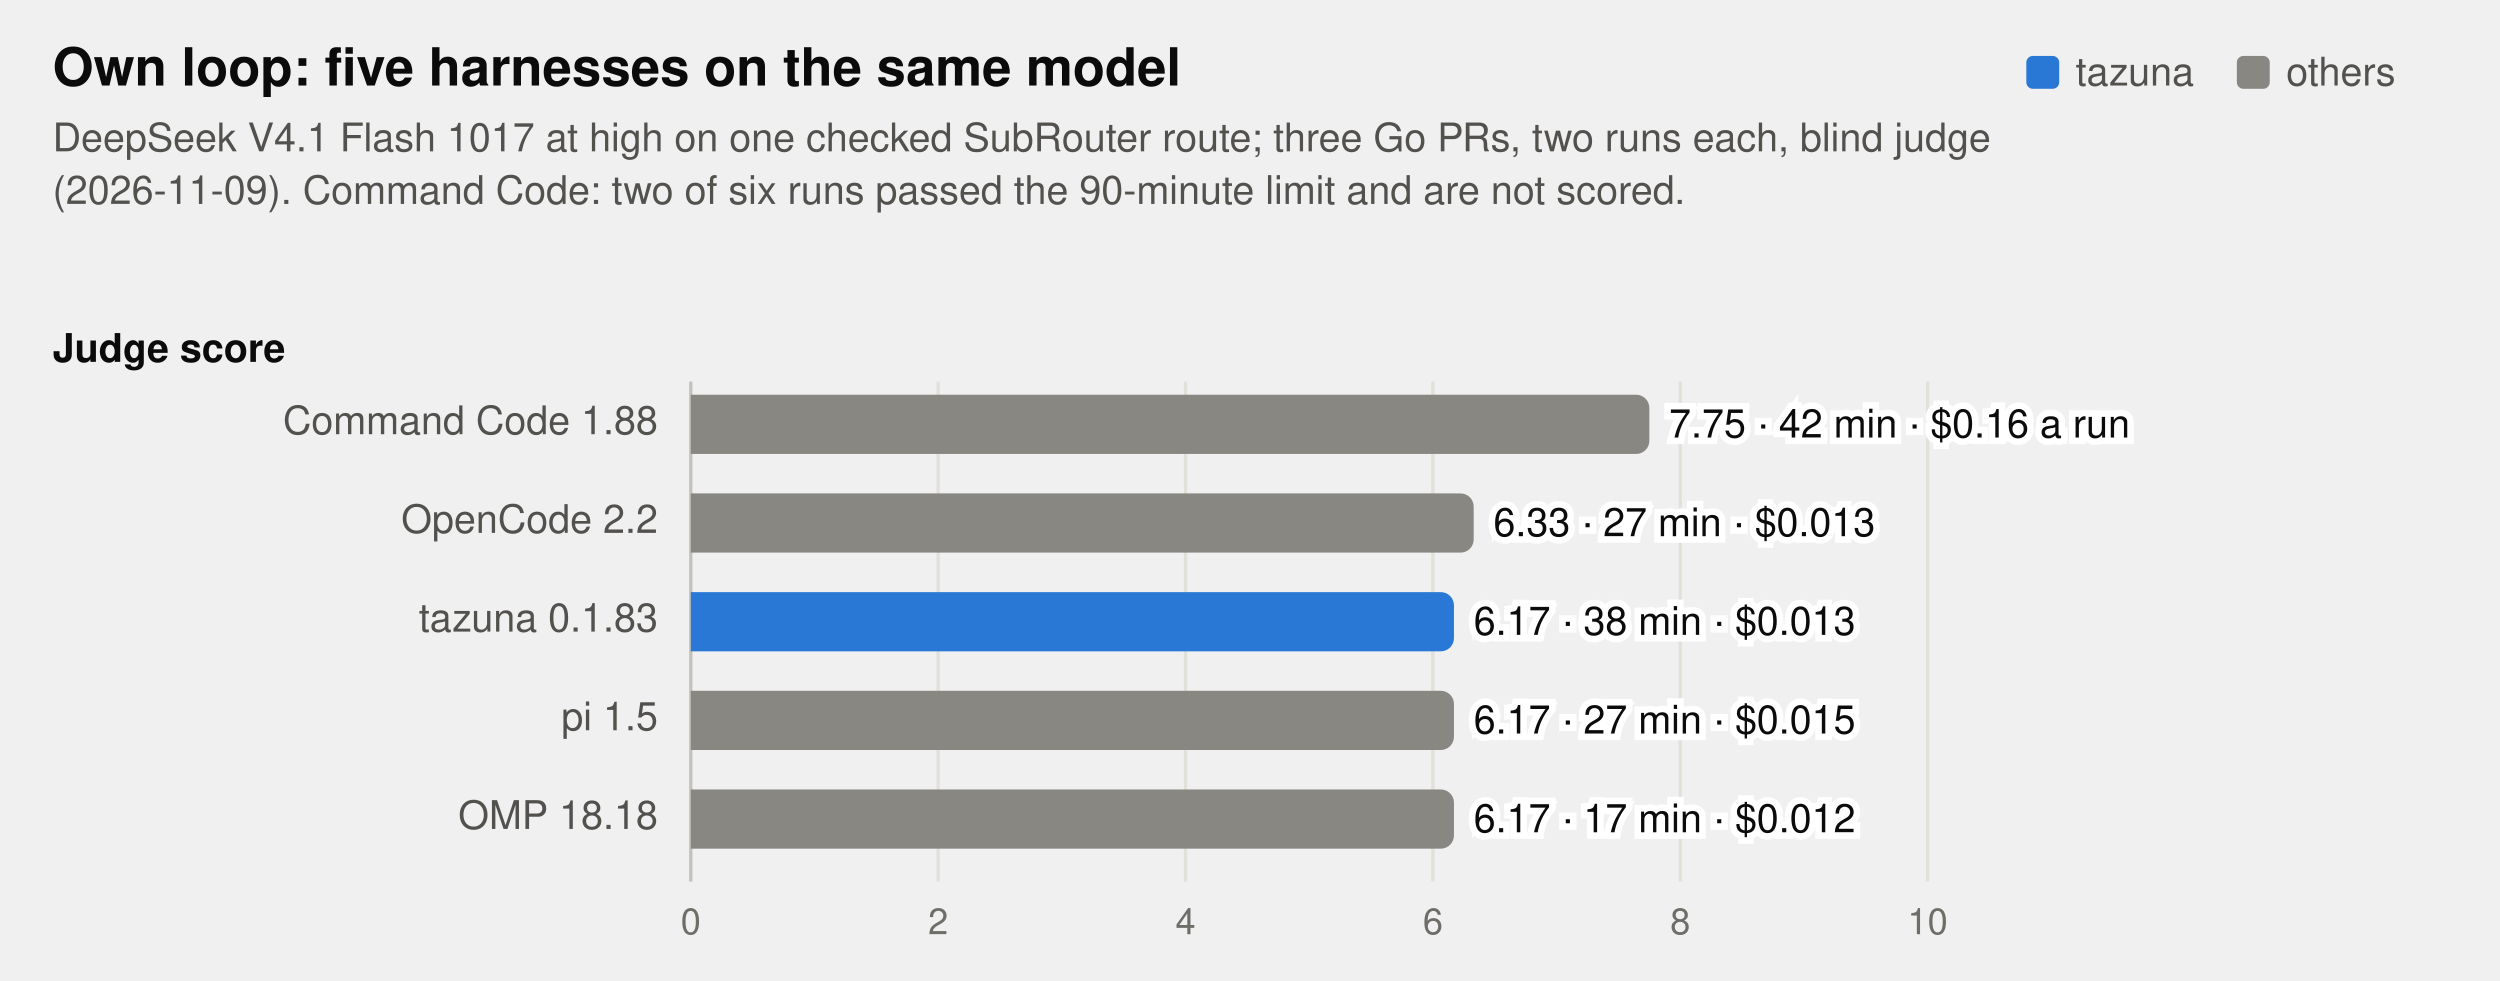
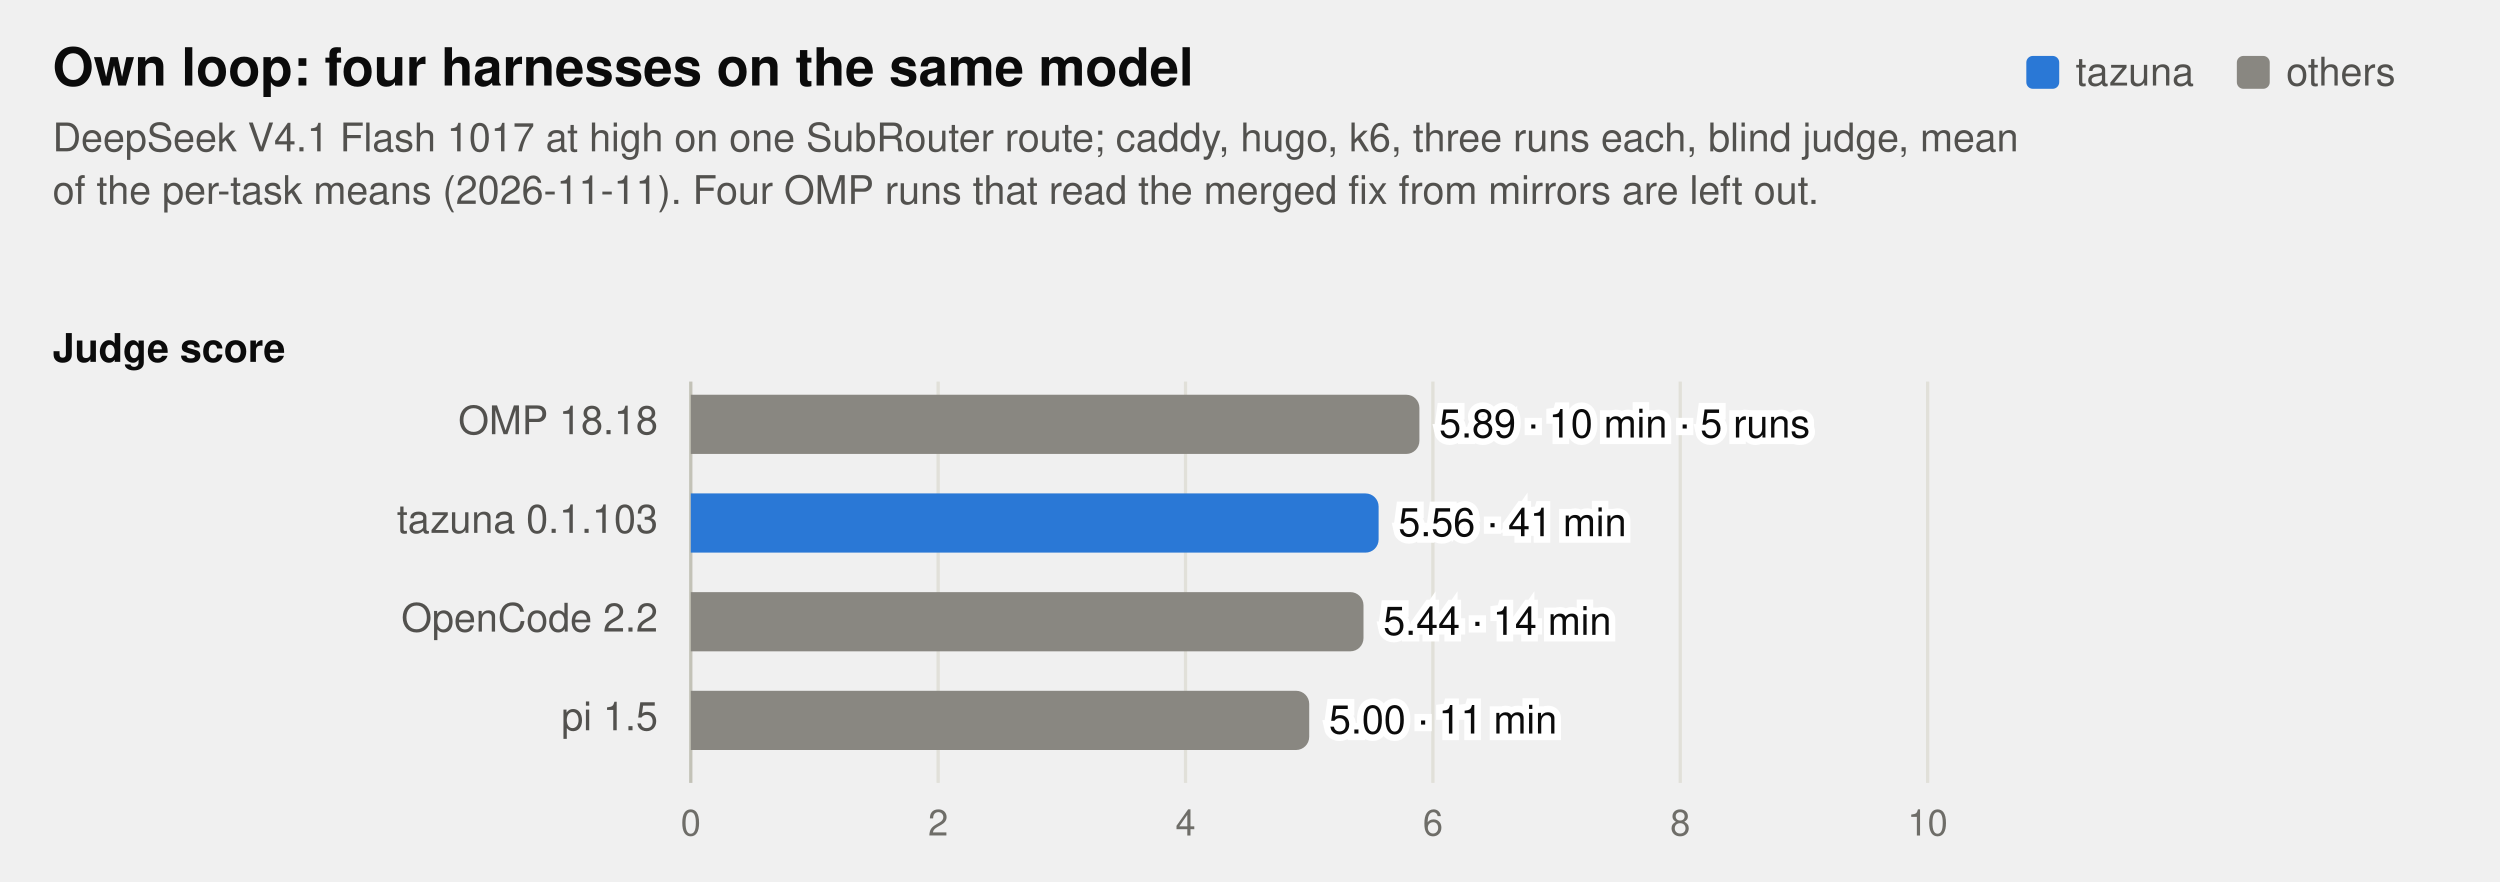
- <svg xmlns="http://www.w3.org/2000/svg" viewBox="0 0 760 298" width="760" height="298" font-family="system-ui,-apple-system,'Segoe UI',Helvetica,Arial,sans-serif" role="img" aria-label="own-loop">
-   <text x="16.0" y="26.0" font-size="16" font-weight="600" text-anchor="start" fill="#0b0b0b">Own loop: five harnesses on the same model</text>
-   <text x="16.0" y="46.0" font-size="12" font-weight="400" text-anchor="start" fill="#52514e">DeepSeek V4.1 Flash 1017 at high on one checked SubRouter route; three Go PRs, two runs each, blind judge</text>
-   <text x="16.0" y="62.0" font-size="12" font-weight="400" text-anchor="start" fill="#52514e">(2026-11-09). Command Code: two of six runs passed the 90-minute limit and are not scored.</text>
+ <svg xmlns="http://www.w3.org/2000/svg" viewBox="0 0 760 268" width="760" height="268" font-family="system-ui,-apple-system,'Segoe UI',Helvetica,Arial,sans-serif" role="img" aria-label="own-loop">
+   <text x="16.0" y="26.0" font-size="16" font-weight="600" text-anchor="start" fill="#0b0b0b">Own loop: four harnesses on the same model</text>
+   <text x="16.0" y="46.0" font-size="12" font-weight="400" text-anchor="start" fill="#52514e">DeepSeek V4.1 Flash 1017 at high on one SubRouter route; caddy, hugo, k6, three runs each, blind judge, mean</text>
+   <text x="16.0" y="62.0" font-size="12" font-weight="400" text-anchor="start" fill="#52514e">of the per-task means (2026-11-11). Four OMP runs that read the merged fix from mirrors are left out.</text>
  <rect x="680" y="17" width="10" height="10" rx="2" fill="#898781" />
  <text x="695.0" y="26.0" font-size="12" font-weight="400" text-anchor="start" fill="#52514e">others</text>
  <rect x="616" y="17" width="10" height="10" rx="2" fill="#2a78d6" />
  <text x="631.0" y="26.0" font-size="12" font-weight="400" text-anchor="start" fill="#52514e">tazuna</text>
-   <text x="210.0" y="284.0" font-size="11" font-weight="400" text-anchor="middle" fill="#6e6d68">0</text>
-   <text x="285.2" y="284.0" font-size="11" font-weight="400" text-anchor="middle" fill="#6e6d68">2</text>
-   <text x="360.4" y="284.0" font-size="11" font-weight="400" text-anchor="middle" fill="#6e6d68">4</text>
-   <text x="435.6" y="284.0" font-size="11" font-weight="400" text-anchor="middle" fill="#6e6d68">6</text>
-   <text x="510.8" y="284.0" font-size="11" font-weight="400" text-anchor="middle" fill="#6e6d68">8</text>
-   <text x="586.0" y="284.0" font-size="11" font-weight="400" text-anchor="middle" fill="#6e6d68">10</text>
+   <text x="210.0" y="254.0" font-size="11" font-weight="400" text-anchor="middle" fill="#6e6d68">0</text>
+   <text x="285.2" y="254.0" font-size="11" font-weight="400" text-anchor="middle" fill="#6e6d68">2</text>
+   <text x="360.4" y="254.0" font-size="11" font-weight="400" text-anchor="middle" fill="#6e6d68">4</text>
+   <text x="435.6" y="254.0" font-size="11" font-weight="400" text-anchor="middle" fill="#6e6d68">6</text>
+   <text x="510.8" y="254.0" font-size="11" font-weight="400" text-anchor="middle" fill="#6e6d68">8</text>
+   <text x="586.0" y="254.0" font-size="11" font-weight="400" text-anchor="middle" fill="#6e6d68">10</text>
  <text x="16.0" y="110.0" font-size="12" font-weight="600" text-anchor="start" fill="#0b0b0b">Judge score</text>
-   <line x1="210.0" x2="210.0" y1="116" y2="268" stroke="#c3c2b7" stroke-width="1" />
-   <line x1="285.2" x2="285.2" y1="116" y2="268" stroke="#e1e0d9" stroke-width="1" />
-   <line x1="360.4" x2="360.4" y1="116" y2="268" stroke="#e1e0d9" stroke-width="1" />
-   <line x1="435.6" x2="435.6" y1="116" y2="268" stroke="#e1e0d9" stroke-width="1" />
-   <line x1="510.8" x2="510.8" y1="116" y2="268" stroke="#e1e0d9" stroke-width="1" />
-   <line x1="586.0" x2="586.0" y1="116" y2="268" stroke="#e1e0d9" stroke-width="1" />
-   <text x="200.0" y="132.0" font-size="12" font-weight="400" text-anchor="end" fill="#52514e">Command Code 1.88</text>
-   <path d="M210,120 H497.4 A4,4 0 0 1 501.4,124 V134 A4,4 0 0 1 497.4,138 H210 Z" fill="#898781" />
-   <text stroke="#ffffff" stroke-width="4" paint-order="stroke" x="507.4" y="133.0" font-size="12" font-weight="400" text-anchor="start" fill="#0b0b0b">7.75 · 42 min · $0.16 a run</text>
-   <text x="200.0" y="162.0" font-size="12" font-weight="400" text-anchor="end" fill="#52514e">OpenCode 2.2</text>
-   <path d="M210,150 H444.0 A4,4 0 0 1 448.0,154 V164 A4,4 0 0 1 444.0,168 H210 Z" fill="#898781" />
-   <text stroke="#ffffff" stroke-width="4" paint-order="stroke" x="454.0" y="163.0" font-size="12" font-weight="400" text-anchor="start" fill="#0b0b0b">6.33 · 27 min · $0.013</text>
-   <text x="200.0" y="192.0" font-size="12" font-weight="400" text-anchor="end" fill="#52514e">tazuna 0.1.83</text>
-   <path d="M210,180 H438.0 A4,4 0 0 1 442.0,184 V194 A4,4 0 0 1 438.0,198 H210 Z" fill="#2a78d6" />
-   <text stroke="#ffffff" stroke-width="4" paint-order="stroke" x="448.0" y="193.0" font-size="12" font-weight="400" text-anchor="start" fill="#0b0b0b">6.17 · 38 min · $0.013</text>
+   <line x1="210.0" x2="210.0" y1="116" y2="238" stroke="#c3c2b7" stroke-width="1" />
+   <line x1="285.2" x2="285.2" y1="116" y2="238" stroke="#e1e0d9" stroke-width="1" />
+   <line x1="360.4" x2="360.4" y1="116" y2="238" stroke="#e1e0d9" stroke-width="1" />
+   <line x1="435.6" x2="435.6" y1="116" y2="238" stroke="#e1e0d9" stroke-width="1" />
+   <line x1="510.8" x2="510.8" y1="116" y2="238" stroke="#e1e0d9" stroke-width="1" />
+   <line x1="586.0" x2="586.0" y1="116" y2="238" stroke="#e1e0d9" stroke-width="1" />
+   <text x="200.0" y="132.0" font-size="12" font-weight="400" text-anchor="end" fill="#52514e">OMP 18.18</text>
+   <path d="M210,120 H427.5 A4,4 0 0 1 431.5,124 V134 A4,4 0 0 1 427.5,138 H210 Z" fill="#898781" />
+   <text stroke="#ffffff" stroke-width="4" paint-order="stroke" x="437.5" y="133.0" font-size="12" font-weight="400" text-anchor="start" fill="#0b0b0b">5.89 · 10 min · 5 runs</text>
+   <text x="200.0" y="162.0" font-size="12" font-weight="400" text-anchor="end" fill="#52514e">tazuna 0.1.103</text>
+   <path d="M210,150 H415.1 A4,4 0 0 1 419.1,154 V164 A4,4 0 0 1 415.1,168 H210 Z" fill="#2a78d6" />
+   <text stroke="#ffffff" stroke-width="4" paint-order="stroke" x="425.1" y="163.0" font-size="12" font-weight="400" text-anchor="start" fill="#0b0b0b">5.56 · 41 min</text>
+   <text x="200.0" y="192.0" font-size="12" font-weight="400" text-anchor="end" fill="#52514e">OpenCode 2.2</text>
+   <path d="M210,180 H410.5 A4,4 0 0 1 414.5,184 V194 A4,4 0 0 1 410.5,198 H210 Z" fill="#898781" />
+   <text stroke="#ffffff" stroke-width="4" paint-order="stroke" x="420.5" y="193.0" font-size="12" font-weight="400" text-anchor="start" fill="#0b0b0b">5.44 · 14 min</text>
  <text x="200.0" y="222.0" font-size="12" font-weight="400" text-anchor="end" fill="#52514e">pi 1.5</text>
-   <path d="M210,210 H438.0 A4,4 0 0 1 442.0,214 V224 A4,4 0 0 1 438.0,228 H210 Z" fill="#898781" />
-   <text stroke="#ffffff" stroke-width="4" paint-order="stroke" x="448.0" y="223.0" font-size="12" font-weight="400" text-anchor="start" fill="#0b0b0b">6.17 · 27 min · $0.015</text>
-   <text x="200.0" y="252.0" font-size="12" font-weight="400" text-anchor="end" fill="#52514e">OMP 18.18</text>
-   <path d="M210,240 H438.0 A4,4 0 0 1 442.0,244 V254 A4,4 0 0 1 438.0,258 H210 Z" fill="#898781" />
-   <text stroke="#ffffff" stroke-width="4" paint-order="stroke" x="448.0" y="253.0" font-size="12" font-weight="400" text-anchor="start" fill="#0b0b0b">6.17 · 17 min · $0.012</text>
+   <path d="M210,210 H394.0 A4,4 0 0 1 398.0,214 V224 A4,4 0 0 1 394.0,228 H210 Z" fill="#898781" />
+   <text stroke="#ffffff" stroke-width="4" paint-order="stroke" x="404.0" y="223.0" font-size="12" font-weight="400" text-anchor="start" fill="#0b0b0b">5.00 · 11 min</text>
</svg>
